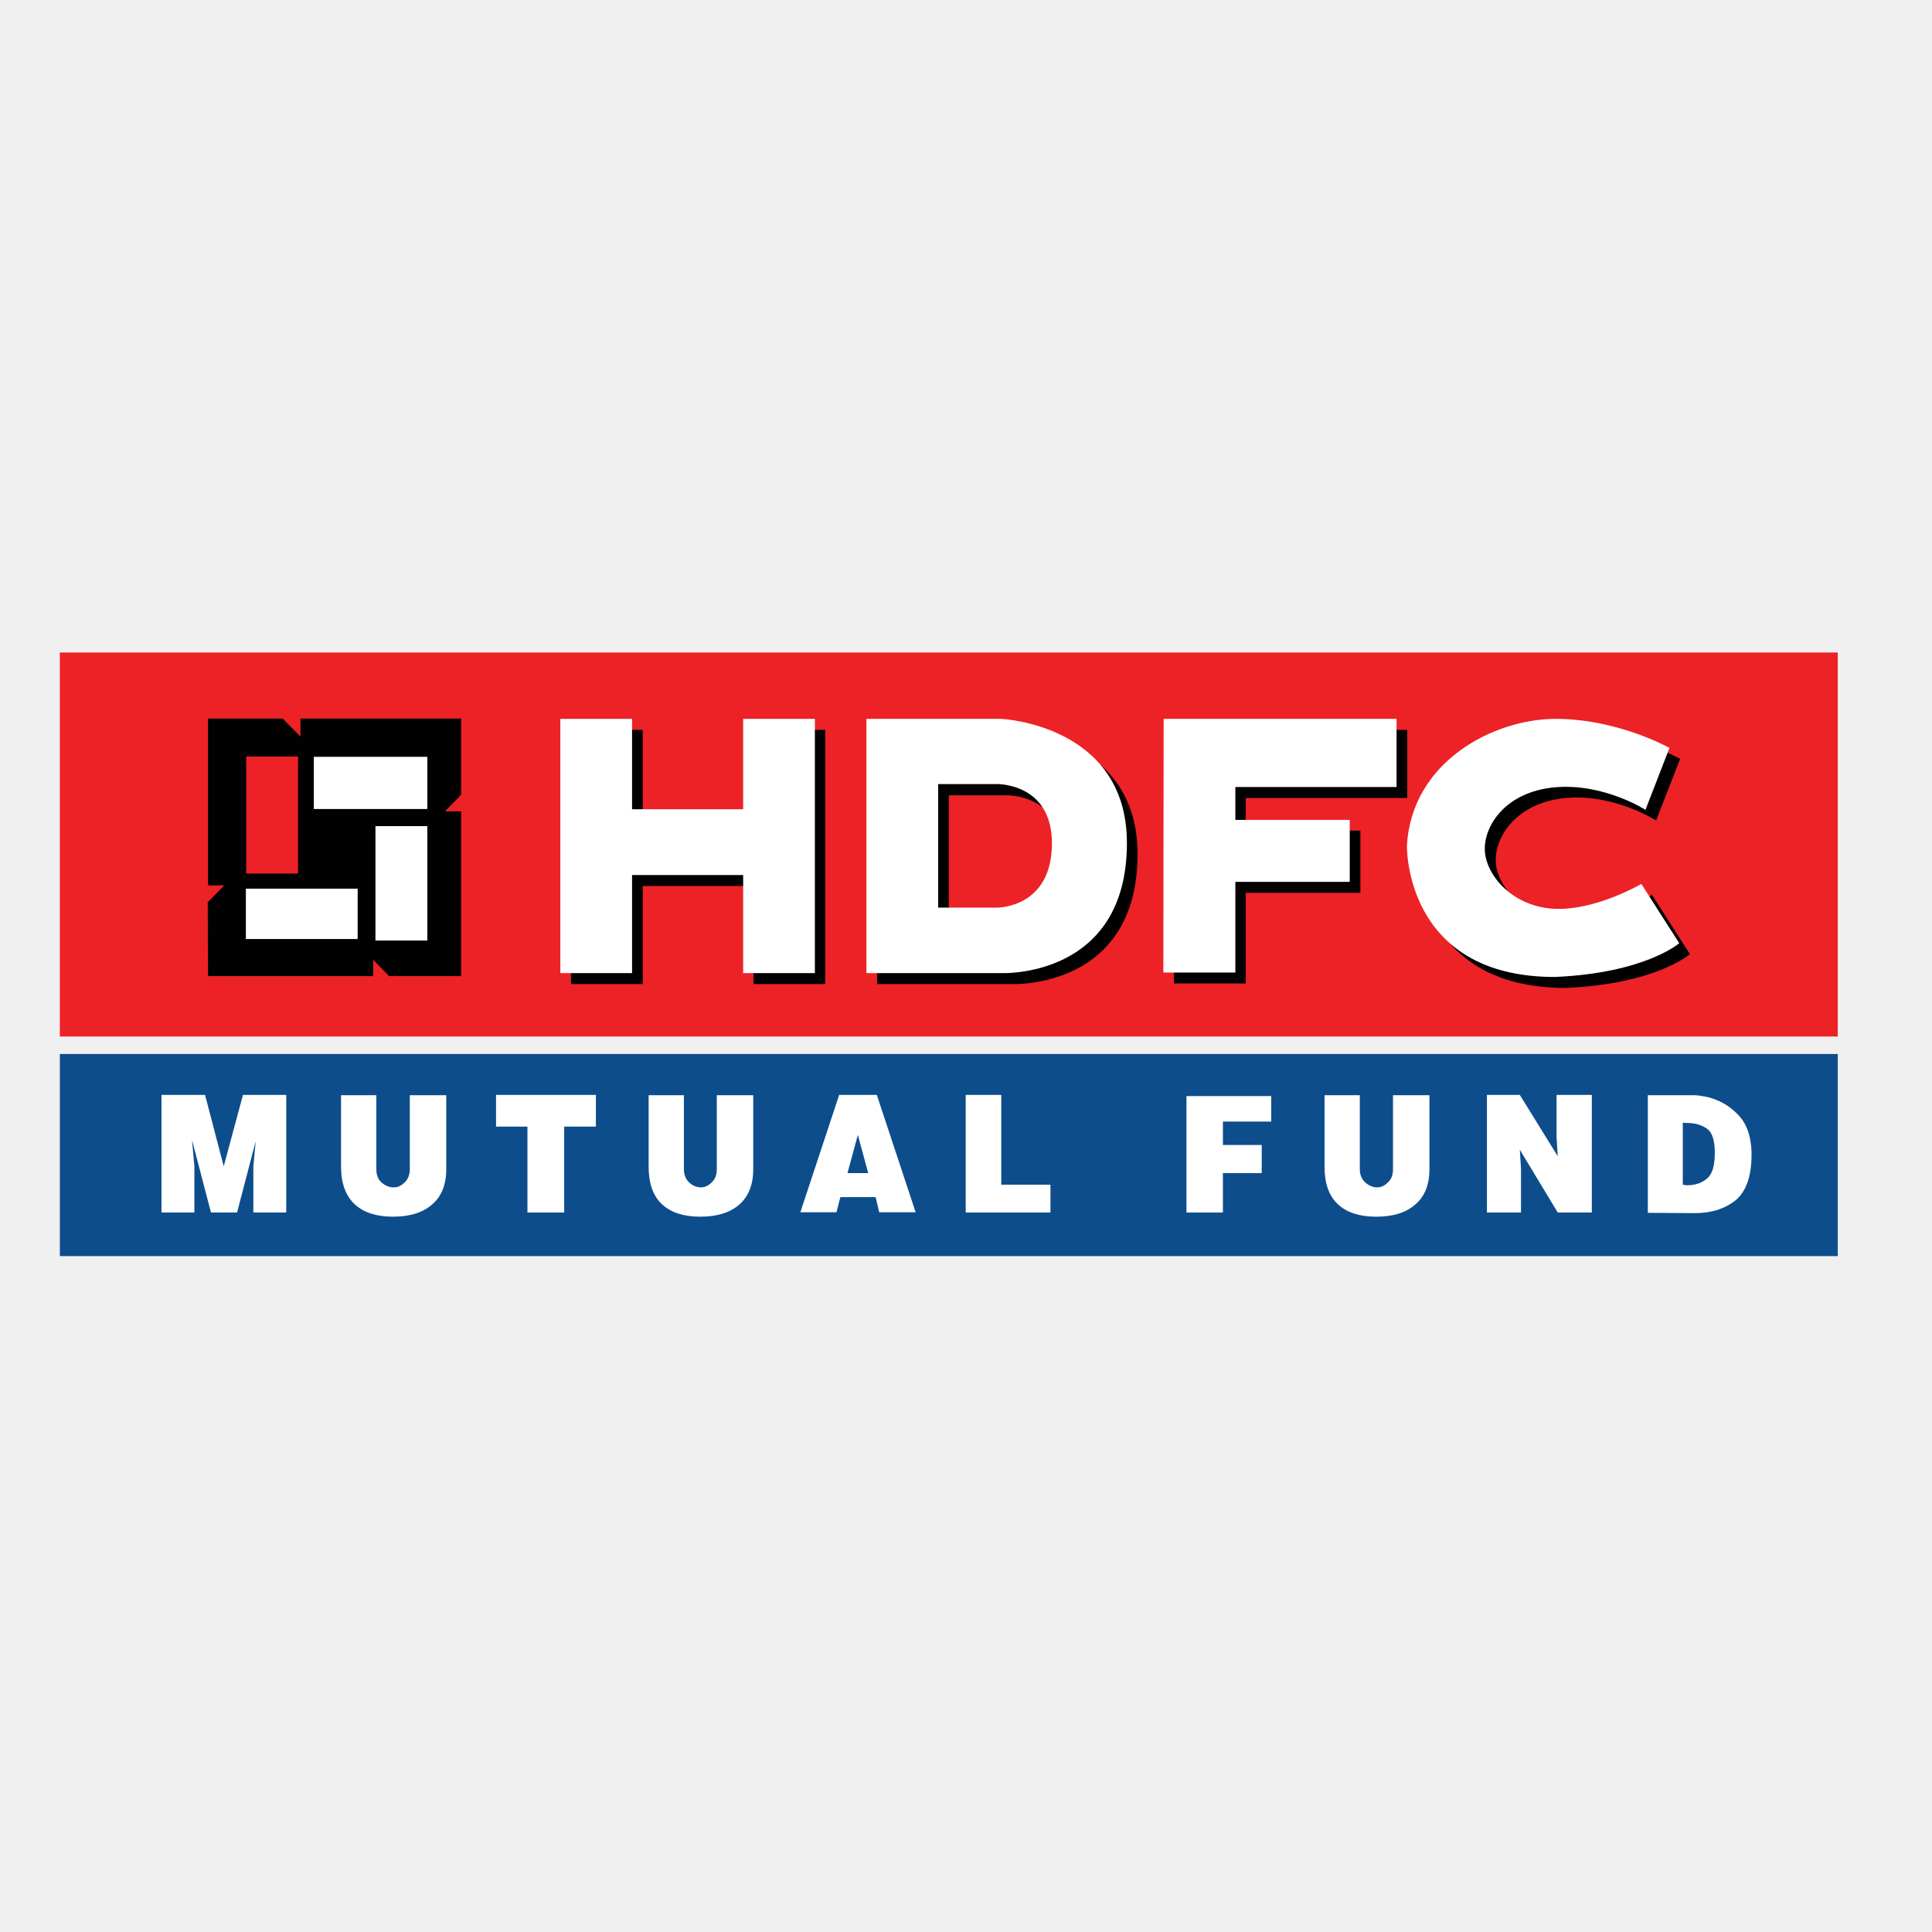
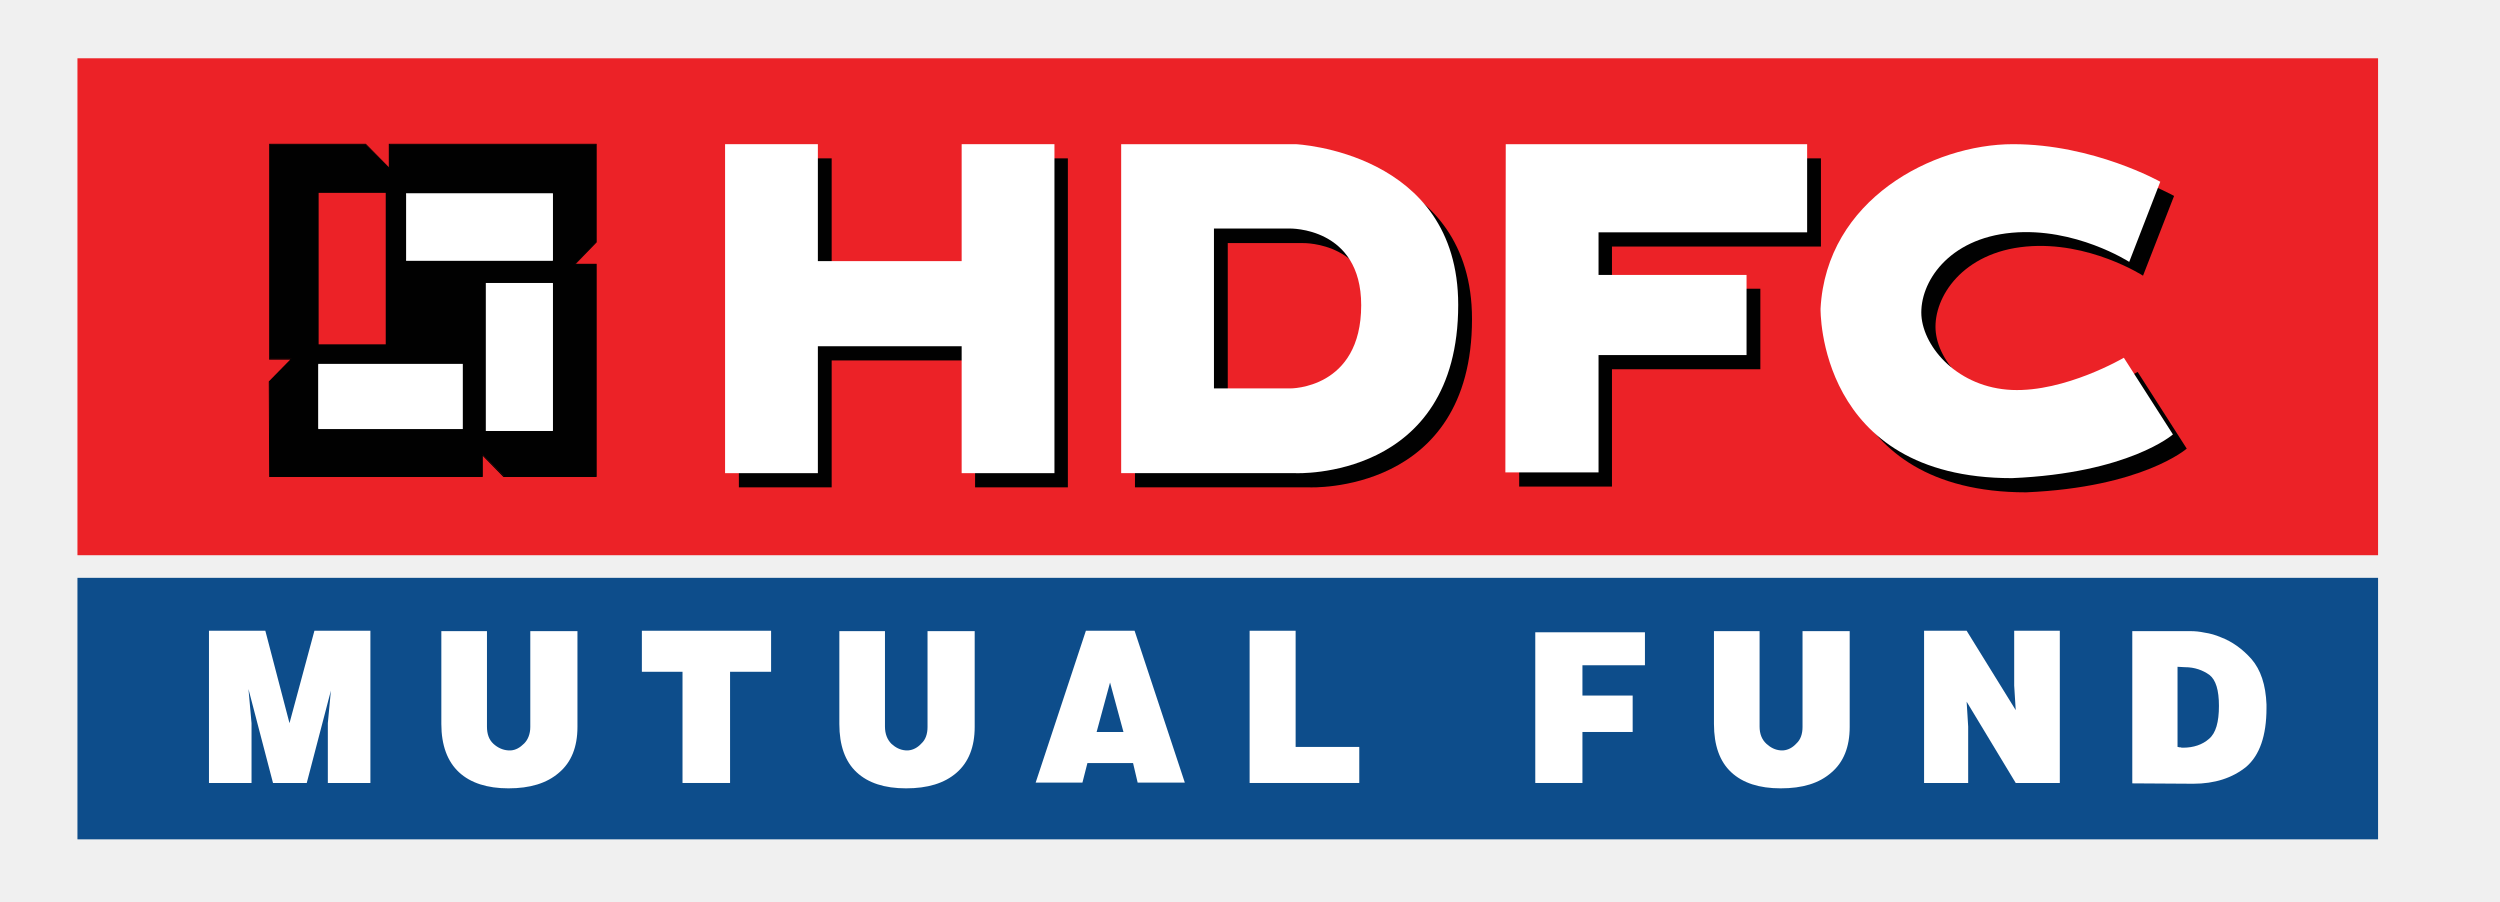
- <svg xmlns="http://www.w3.org/2000/svg" version="1.1" id="layer" x="0px" y="0px" viewBox="0 0 652 652" style="enable-background:new 0 0 652 652;" xml:space="preserve">
+ <svg xmlns="http://www.w3.org/2000/svg" version="1.1" id="layer" x="0px" y="0px" viewBox="0 205 652 235" style="enable-background:new 0 205 652 235;" xml:space="preserve">
  <style type="text/css">
	.st0{fill:#EC2227;}
	.st1{fill:#0D4D8B;}
	.st2{fill-rule:evenodd;clip-rule:evenodd;fill:#FFFFFF;}
	.st3{fill:#010101;}
	.st4{fill:#FFFFFF;}
</style>
  <g>
    <rect x="20.2" y="220.2" class="st0" width="600" height="129.6" />
    <rect x="20.2" y="355.7" class="st1" width="600" height="68.2" />
    <polygon class="st2" points="75.5,393.6 82,369.5 96.6,369.5 96.6,409.2 85.5,409.2 85.5,393.6 86.3,385.1 80,409.2 71.2,409.2    64.8,384.7 65.6,393.6 65.6,409.2 54.5,409.2 54.5,369.5 69.2,369.5  " />
    <path class="st2" d="M127,369.5v25c0,1.9,0.5,3.4,1.7,4.5c1.1,1,2.4,1.6,3.8,1.7h0.5l0.3,0c1.2-0.1,2.3-0.7,3.4-1.8   c1-1,1.6-2.5,1.6-4.3v-25h12.3v25c0,5.2-1.6,9.2-4.8,11.9c-3.2,2.8-7.6,4.1-13.2,4.1c-5.5,0-9.9-1.4-12.9-4.2   c-3-2.8-4.6-7-4.6-12.6v-24.2H127" />
    <polygon class="st2" points="201.1,369.5 201.1,380.2 190.4,380.2 190.4,409.2 178,409.2 178,380.2 167.4,380.2 167.4,369.5  " />
    <path class="st2" d="M230.8,369.5v25c0,1.9,0.6,3.4,1.7,4.5c1.1,1,2.3,1.6,3.7,1.7h0.5l0.2,0c1.2-0.1,2.4-0.7,3.4-1.8   c1.1-1,1.6-2.5,1.6-4.3v-25h12.3v25c0,5.2-1.6,9.2-4.7,11.9c-3.2,2.8-7.6,4.1-13.2,4.1c-5.6,0-9.9-1.4-12.9-4.2   c-3-2.8-4.5-7-4.5-12.6v-24.2H230.8" />
    <path class="st2" d="M295.9,369.5l13.1,39.6h-12.3l-1.2-5.1h-11.9l-1.3,5.1h-12.2l13.1-39.6H295.9z M293,395.9l-3.5-12.9l-3.5,12.9   H293z" />
    <polygon class="st2" points="337.9,369.5 337.9,399.8 354.5,399.8 354.5,409.2 325.9,409.2 325.9,369.5  " />
    <polygon class="st2" points="429,369.9 429,378.5 412.7,378.5 412.7,386.4 425.8,386.4 425.8,395.9 412.7,395.9 412.7,409.2    400.4,409.2 400.4,369.9  " />
    <path class="st2" d="M458.9,369.5v25c0,1.9,0.6,3.4,1.8,4.5c1.1,1,2.3,1.6,3.7,1.7h0.5l0.2,0c1.2-0.1,2.4-0.7,3.4-1.8   c1.1-1,1.6-2.5,1.6-4.3v-25h12.3v25c0,5.2-1.6,9.2-4.8,11.9c-3.2,2.8-7.5,4.1-13.2,4.1c-5.6,0-9.9-1.4-12.9-4.2   c-3-2.8-4.5-7-4.5-12.6v-24.2H458.9" />
    <polygon class="st2" points="512.9,369.5 525.7,390.2 525.3,383.8 525.3,369.5 537.2,369.5 537.2,409.2 525.7,409.2 512.9,388    513.3,394.5 513.3,409.2 501.8,409.2 501.8,369.5  " />
    <path class="st2" d="M571.3,369.6c1.1,0,2.3,0.1,3.7,0.4c1.4,0.2,2.8,0.6,4.2,1.2c2.9,1.1,5.6,3,8,5.7c2.4,2.8,3.7,6.7,3.9,11.8v1   c0,7.2-1.8,12.3-5.3,15.3c-3.6,2.9-8.2,4.4-13.8,4.4l-15.9-0.1v-39.7H571.3 M568,399.8l0.4,0.1h0.3l0.3,0.1h0.3   c2.8,0,5.1-0.8,6.8-2.3c1.8-1.5,2.6-4.4,2.6-8.6c0-4.1-0.8-6.8-2.5-8.1c-1.7-1.2-3.8-2-6.4-2l-1.9-0.1V399.8z" />
    <path class="st3" d="M567,256.1c0,0-17.4-9.8-38.4-9.8c-21,0-48.7,14.4-50.1,42.9c0,0-0.9,44.2,49.9,44.2   c30.4-1.3,41.9-11.4,41.9-11.4l-12.8-20c0,0-15.3,9-29.1,8.4c-13.9-0.6-23.1-10.9-23.6-19.4c-0.5-8.6,7.1-20.2,23.6-21.7   c16.4-1.5,30.5,7.6,30.5,7.6L567,256.1" />
    <polygon class="st3" points="192.7,246.3 216.9,246.3 216.9,276.8 254.3,276.8 254.3,246.3 278.5,246.3 278.5,332.1 254.3,332.1    254.3,299 216.9,299 216.9,332.1 192.7,332.1  " />
    <path class="st3" d="M320.2,268.4v41.7h19.9c0,0,18.4,0.2,18.4-21.7c0-20.4-18.6-20-18.6-20H320.2 M296,246.3h45.5   c0,0,42.4,1.9,42.4,41.9c0,45.8-42.4,43.9-42.4,43.9H296V246.3z" />
    <polygon class="st3" points="396.2,246.3 474.9,246.3 474.9,269.3 420.4,269.3 420.4,280.3 459.1,280.3 459.1,301.3 420.4,301.3    420.4,331.9 396.2,331.9  " />
    <path class="st4" d="M563.4,252.4c0,0-17.4-9.8-38.4-9.8c-20.9,0-48.7,14.4-50.2,42.9c0,0-0.9,44.2,49.9,44.2   c30.5-1.3,42-11.4,42-11.4l-12.8-20c0,0-15.3,9-29.2,8.4c-13.9-0.6-23-10.9-23.6-19.4c-0.5-8.6,7-20.1,23.6-21.6   c16.5-1.5,30.6,7.6,30.6,7.6L563.4,252.4" />
    <polygon class="st4" points="189.1,242.6 213.3,242.6 213.3,273.1 250.8,273.1 250.8,242.6 275,242.6 275,328.4 250.8,328.4    250.8,295.3 213.3,295.3 213.3,328.4 189.1,328.4  " />
    <path class="st4" d="M316.6,264.7v41.6h19.9c0,0,18.5,0.2,18.5-21.7c0-20.5-18.7-20-18.7-20H316.6 M292.4,242.6h45.5   c0,0,42.4,1.9,42.4,41.9c0,45.8-42.4,43.9-42.4,43.9h-45.5V242.6z" />
    <polygon class="st4" points="392.7,242.6 471.3,242.6 471.3,265.6 416.9,265.6 416.9,276.7 455.5,276.7 455.5,297.6 416.9,297.6    416.9,328.2 392.6,328.2  " />
    <polygon class="st3" points="70.2,304.5 76,298.6 70.4,298.6 70.4,242.6 95.3,242.6 101.6,248.9 101.6,242.6 155.5,242.6    155.5,268.2 149.9,273.9 155.5,273.9 155.5,329.2 131.4,329.2 125.8,323.5 125.8,329.2 70.4,329.2  " />
    <polygon class="st3" points="70.2,304.5 70.3,304.7 76.4,298.5 70.5,298.5 70.5,242.7 95.3,242.7 101.7,249.2 101.7,242.7    155.4,242.7 155.4,268.2 149.6,274.1 155.4,274.1 155.4,329.1 131.4,329.1 125.6,323.2 125.6,329.1 70.5,329.1 70.3,304.5    70.2,304.5 70.3,304.7 70.2,304.5 70.1,304.5 70.2,329.4 125.9,329.4 125.9,323.9 131.3,329.4 155.6,329.4 155.6,273.8    150.2,273.8 155.6,268.2 155.6,242.5 101.4,242.5 101.4,248.6 95.4,242.5 70.2,242.5 70.2,298.8 75.7,298.8 70.1,304.5 70.1,304.5     " />
    <rect x="106" y="255.6" class="st4" width="38.1" height="17.3" />
    <polygon class="st4" points="106,255.6 105.9,255.6 105.9,273 144.2,273 144.2,255.4 105.9,255.4 105.9,255.6 106,255.6 106,255.7    143.9,255.7 143.9,272.7 106.1,272.7 106.1,255.6 106,255.6 106,255.7  " />
    <rect x="83.1" y="300.1" class="st4" width="37.4" height="16.6" />
    <polygon class="st4" points="83.1,300.1 83,300.1 83,316.9 120.7,316.9 120.7,299.9 83,299.9 83,300.1 83.1,300.1 83.1,300.2    120.4,300.2 120.4,316.6 83.2,316.6 83.2,300.1 83.1,300.1 83.1,300.2  " />
    <rect x="126.8" y="279" class="st4" width="17.3" height="38.2" />
    <polygon class="st4" points="126.8,279 126.7,279 126.7,317.4 144.2,317.4 144.2,278.8 126.7,278.8 126.7,279 126.8,279    126.8,279.1 143.9,279.1 143.9,317.1 127,317.1 127,279 126.8,279 126.8,279.1  " />
    <rect x="83.1" y="255.3" class="st0" width="17.5" height="39.5" />
  </g>
</svg>
